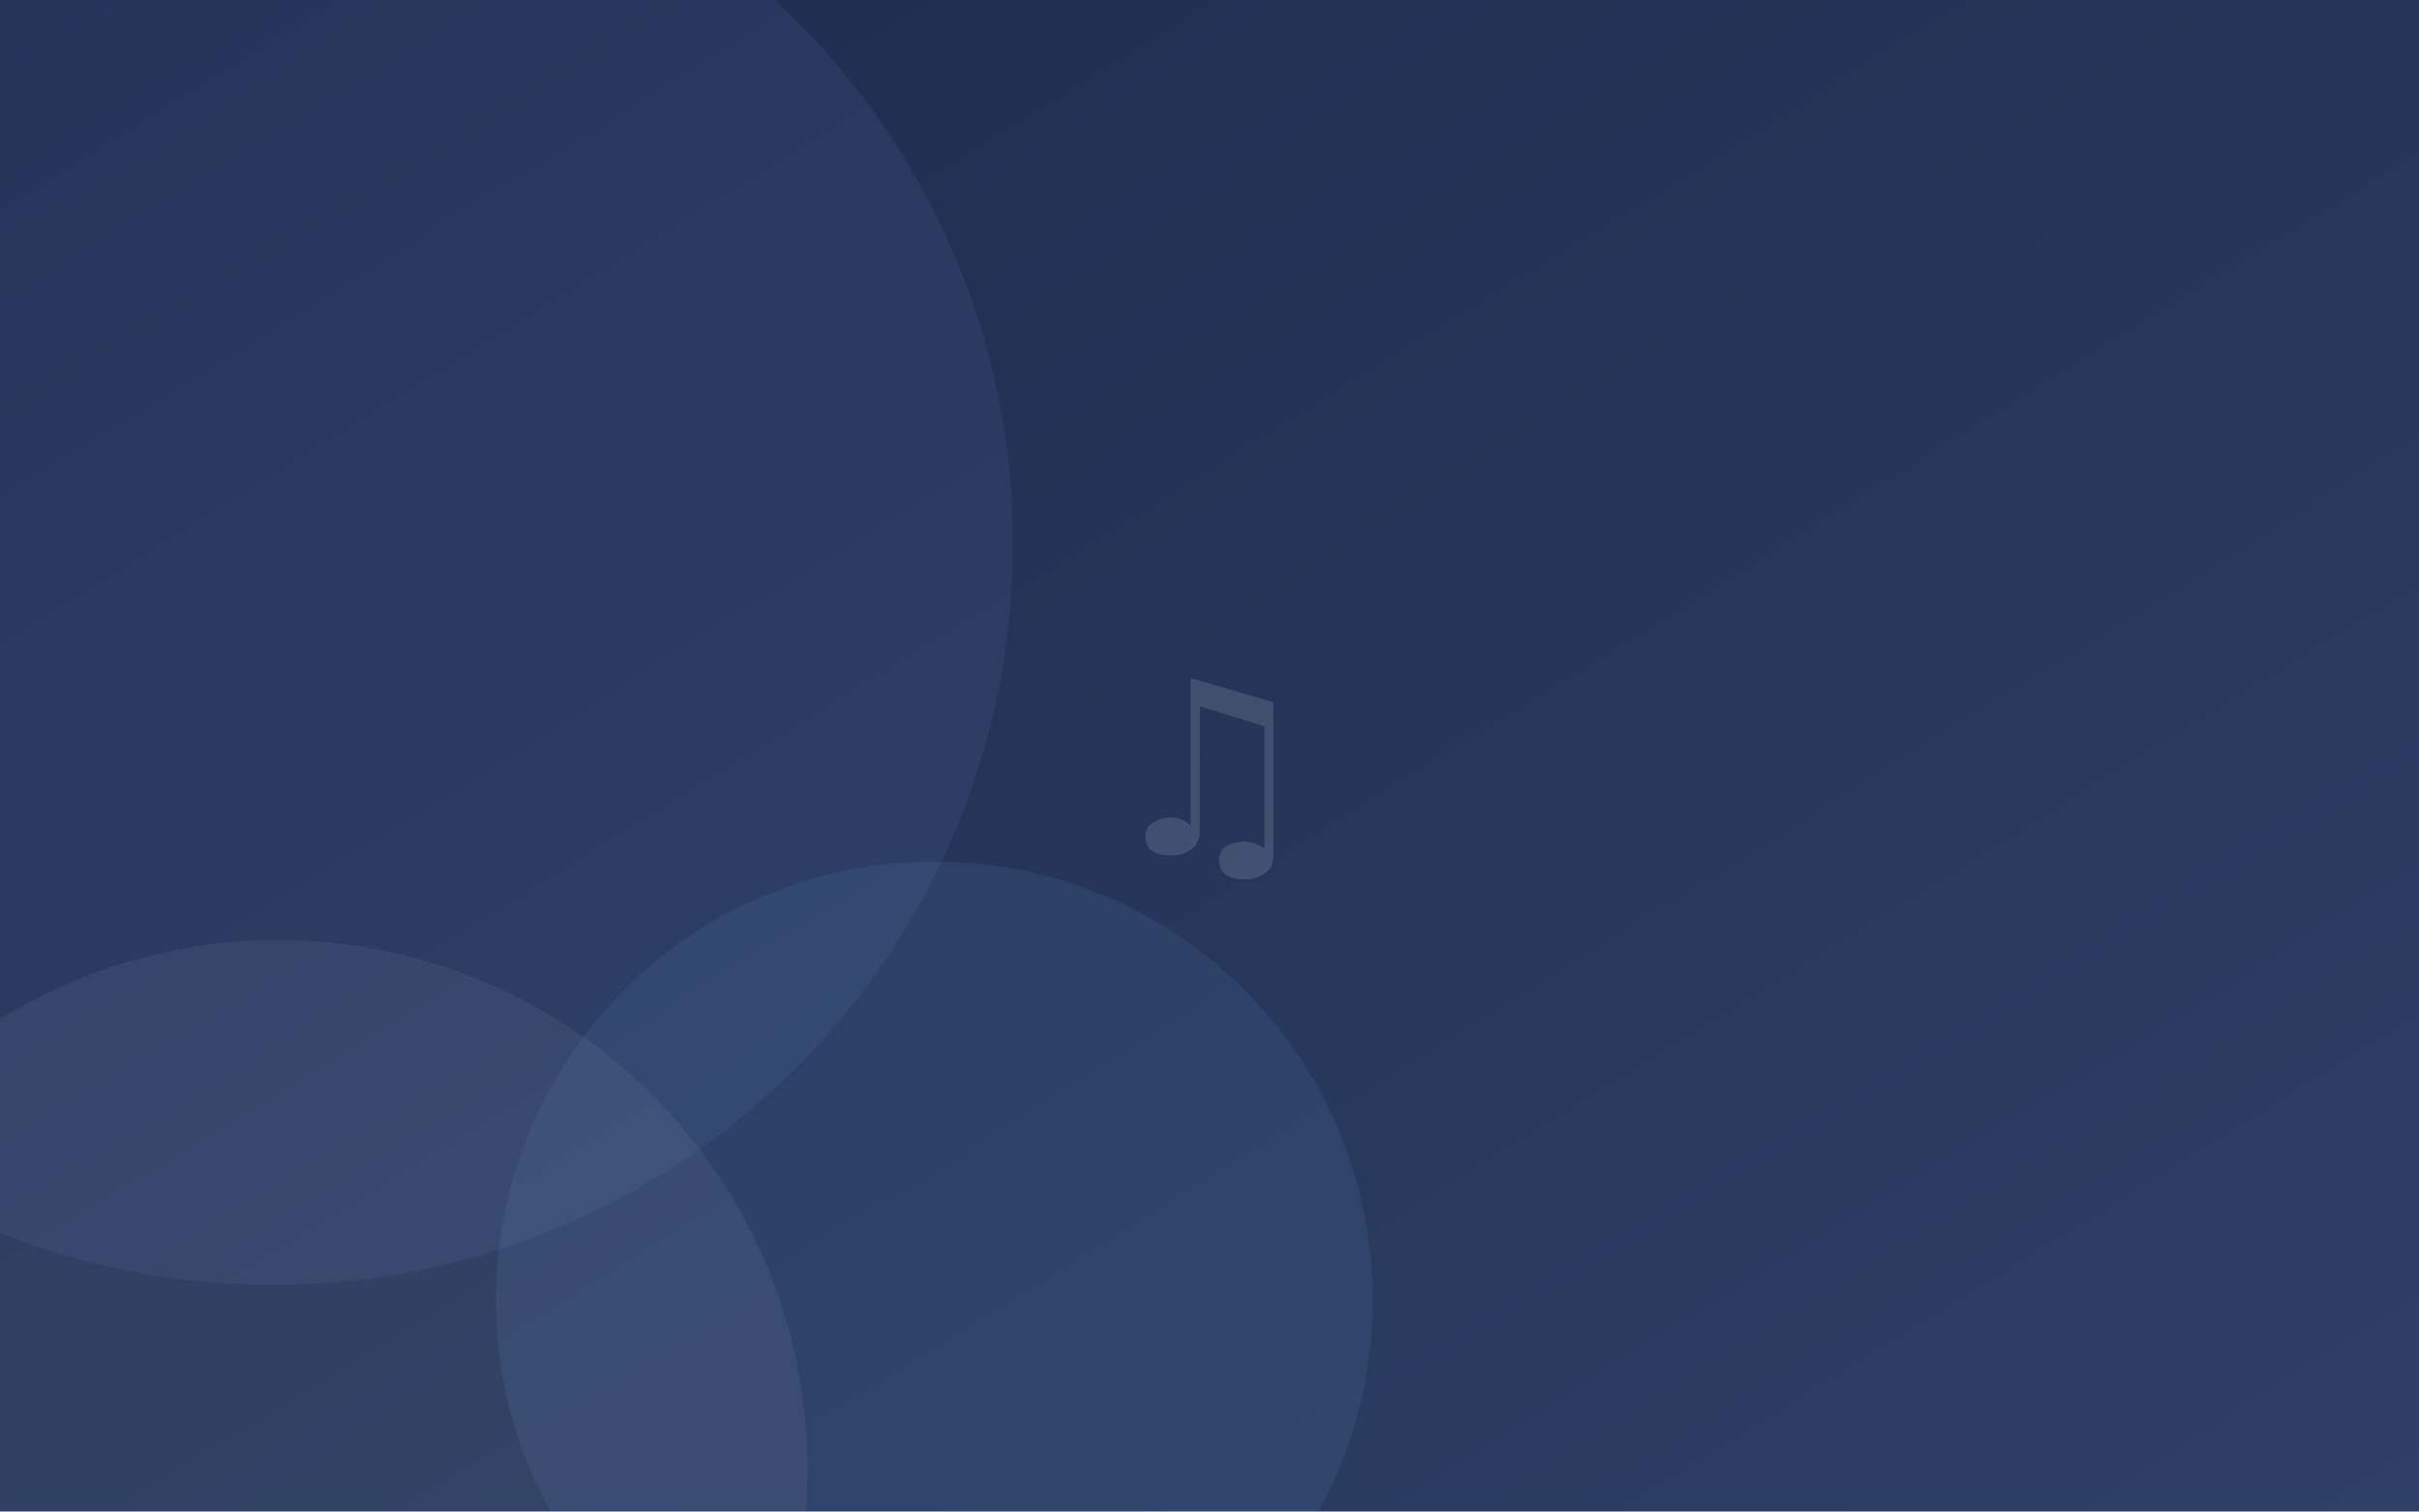
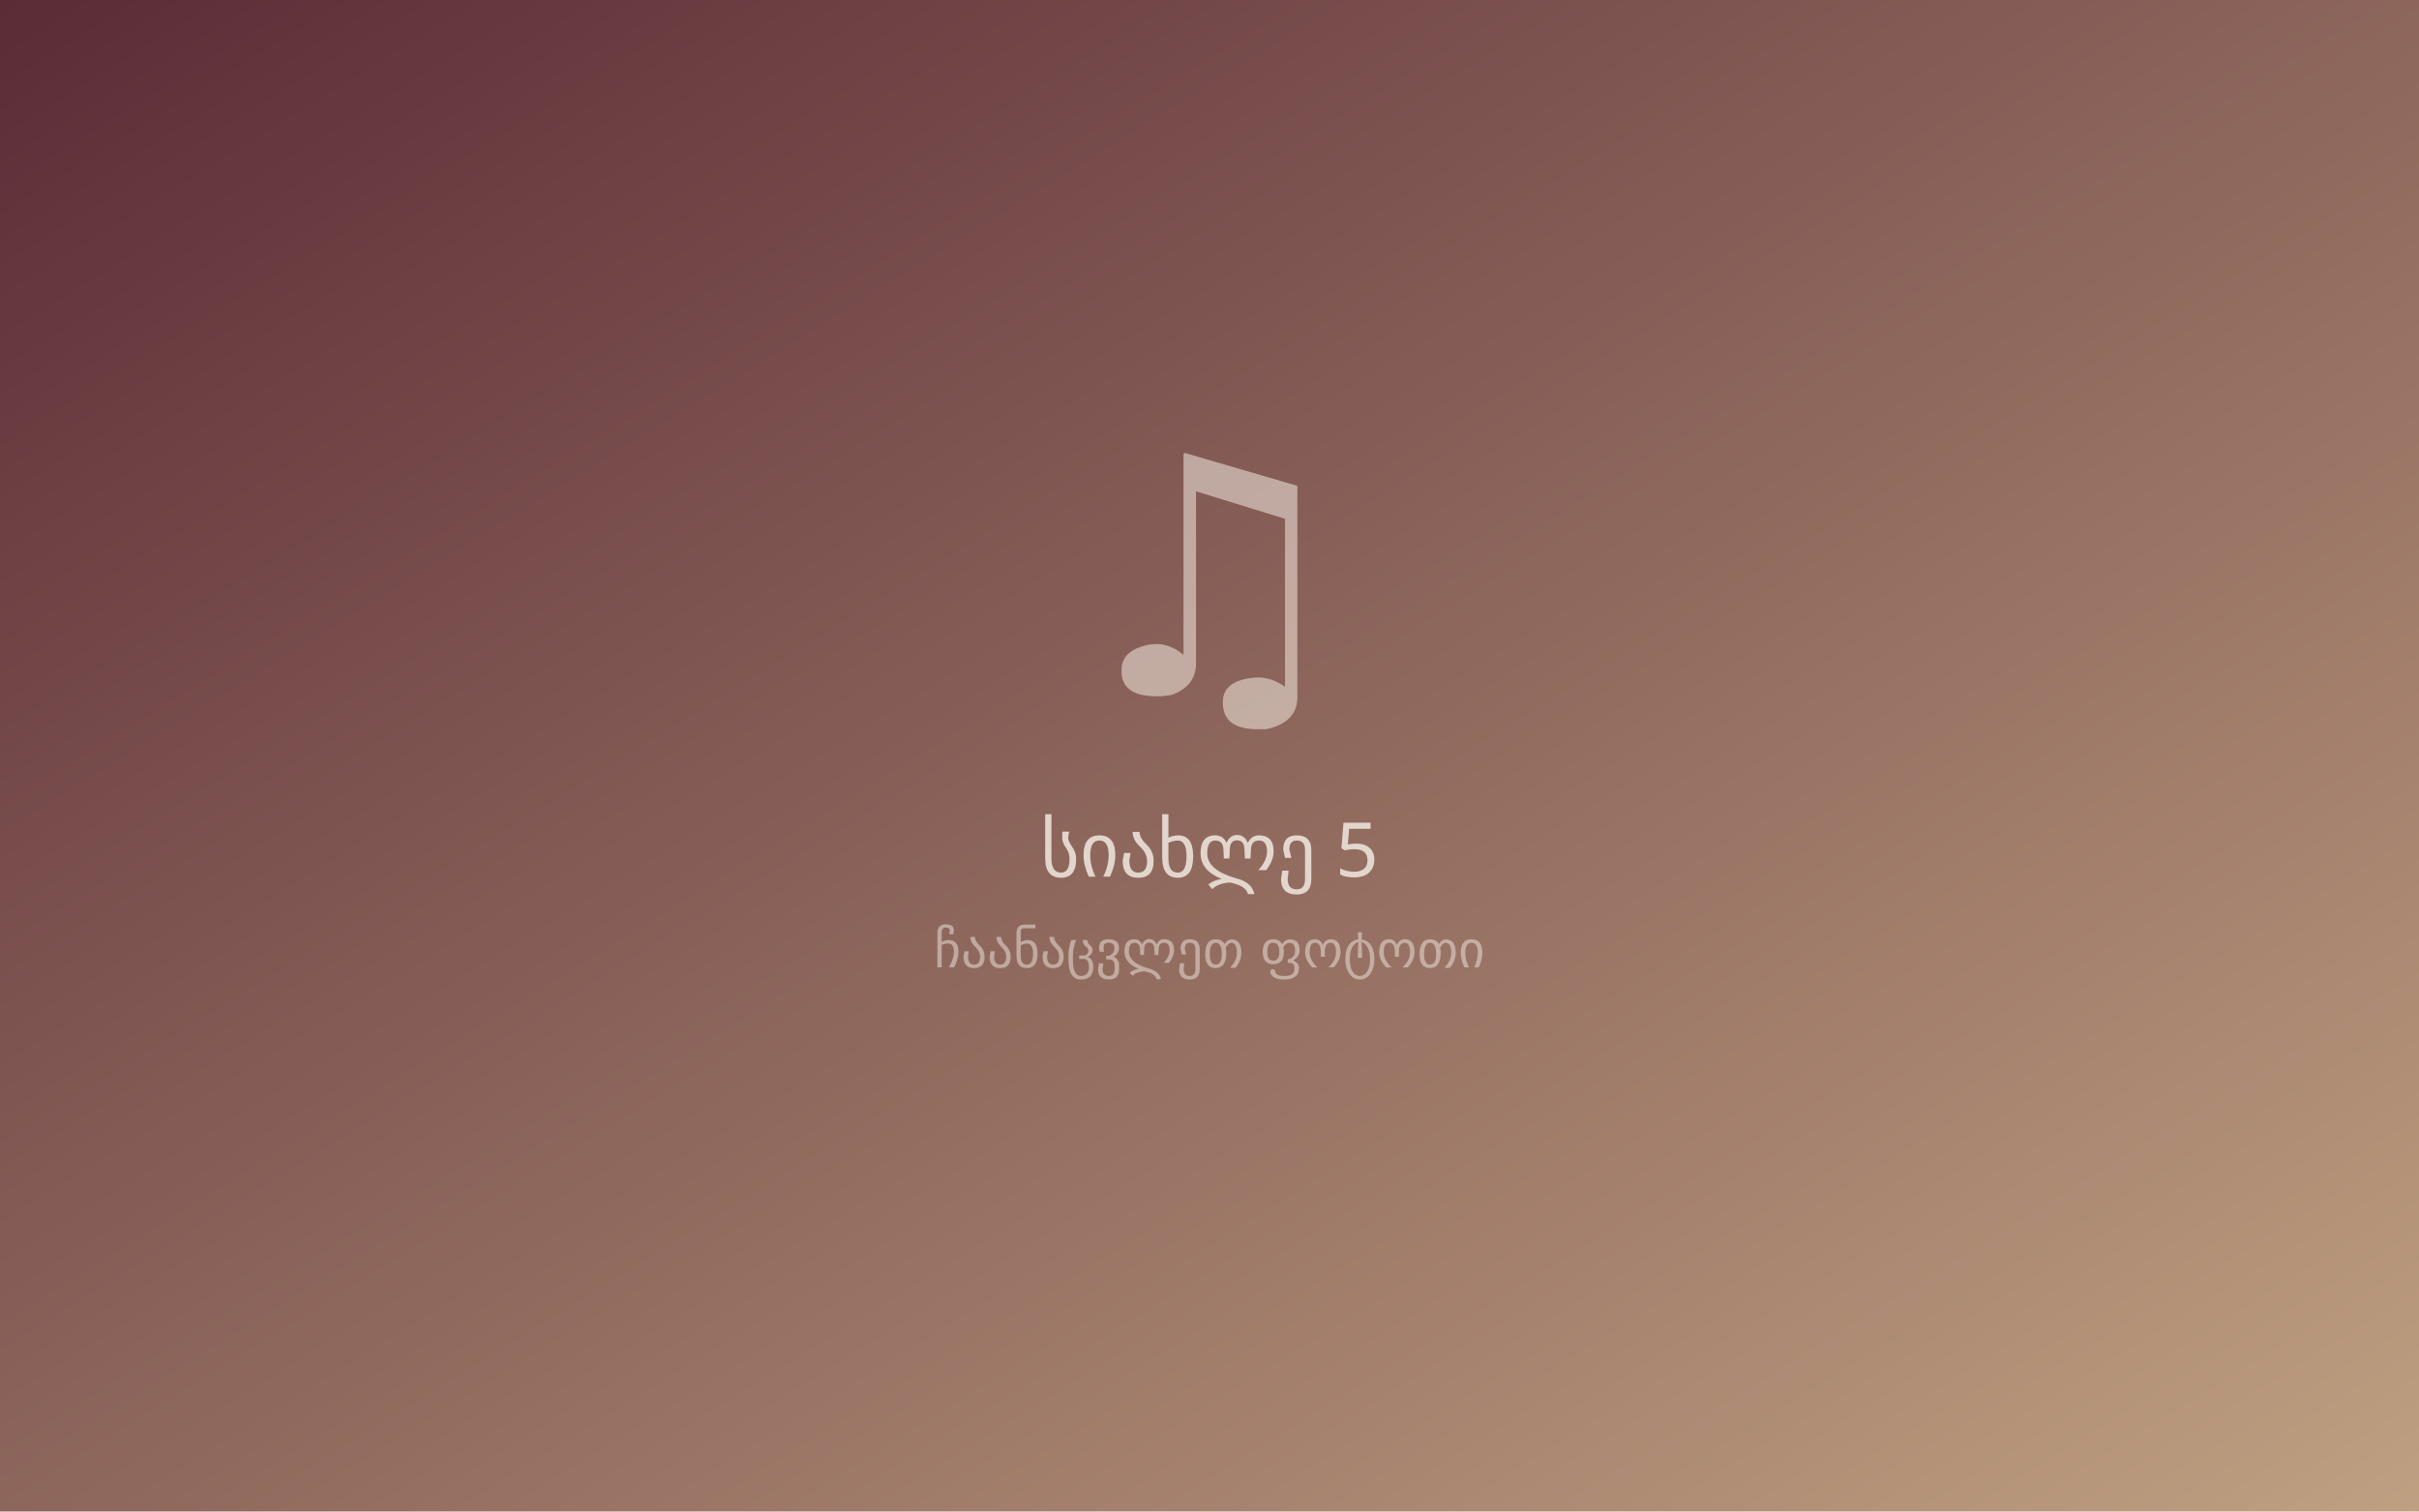
<svg xmlns="http://www.w3.org/2000/svg" width="800" height="500" viewBox="0 0 800 500">
  <defs>
    <linearGradient id="g" x1="0" y1="0" x2="1" y2="1">
-       <stop offset="0" stop-color="#1C2B4D" />
-       <stop offset="1" stop-color="#2E4066" />
+       <stop offset="0" stop-color="#5B2B36" />
+       <stop offset="1" stop-color="#BFA081" />
    </linearGradient>
  </defs>
  <rect width="800" height="500" fill="url(#g)" />
-   <circle cx="92" cy="486" r="175" fill="#EDF1F7" opacity="0.06" />
-   <circle cx="309" cy="430" r="145" fill="#7AA0DC" opacity="0.10" />
-   <circle cx="90" cy="180" r="245" fill="#7AA0DC" opacity="0.09" />
-   <text x="50%" y="52%" text-anchor="middle" dominant-baseline="middle" font-family="Georgia,serif" font-size="80" fill="#EDF1F7" opacity="0.14">♫</text>
+   <text x="50%" y="46%" text-anchor="middle" font-family="Georgia,serif" font-size="110" fill="#F1E9DF" opacity="0.55">♫</text>
+   <text x="50%" y="58%" text-anchor="middle" font-family="sans-serif" font-size="25" fill="#F1E9DF" opacity="0.85">სიახლე 5</text>
+   <text x="50%" y="64%" text-anchor="middle" font-family="sans-serif" font-size="17" fill="#F1E9DF" opacity="0.5">ჩაანაცვლეთ ფოტოთი</text>
</svg>
